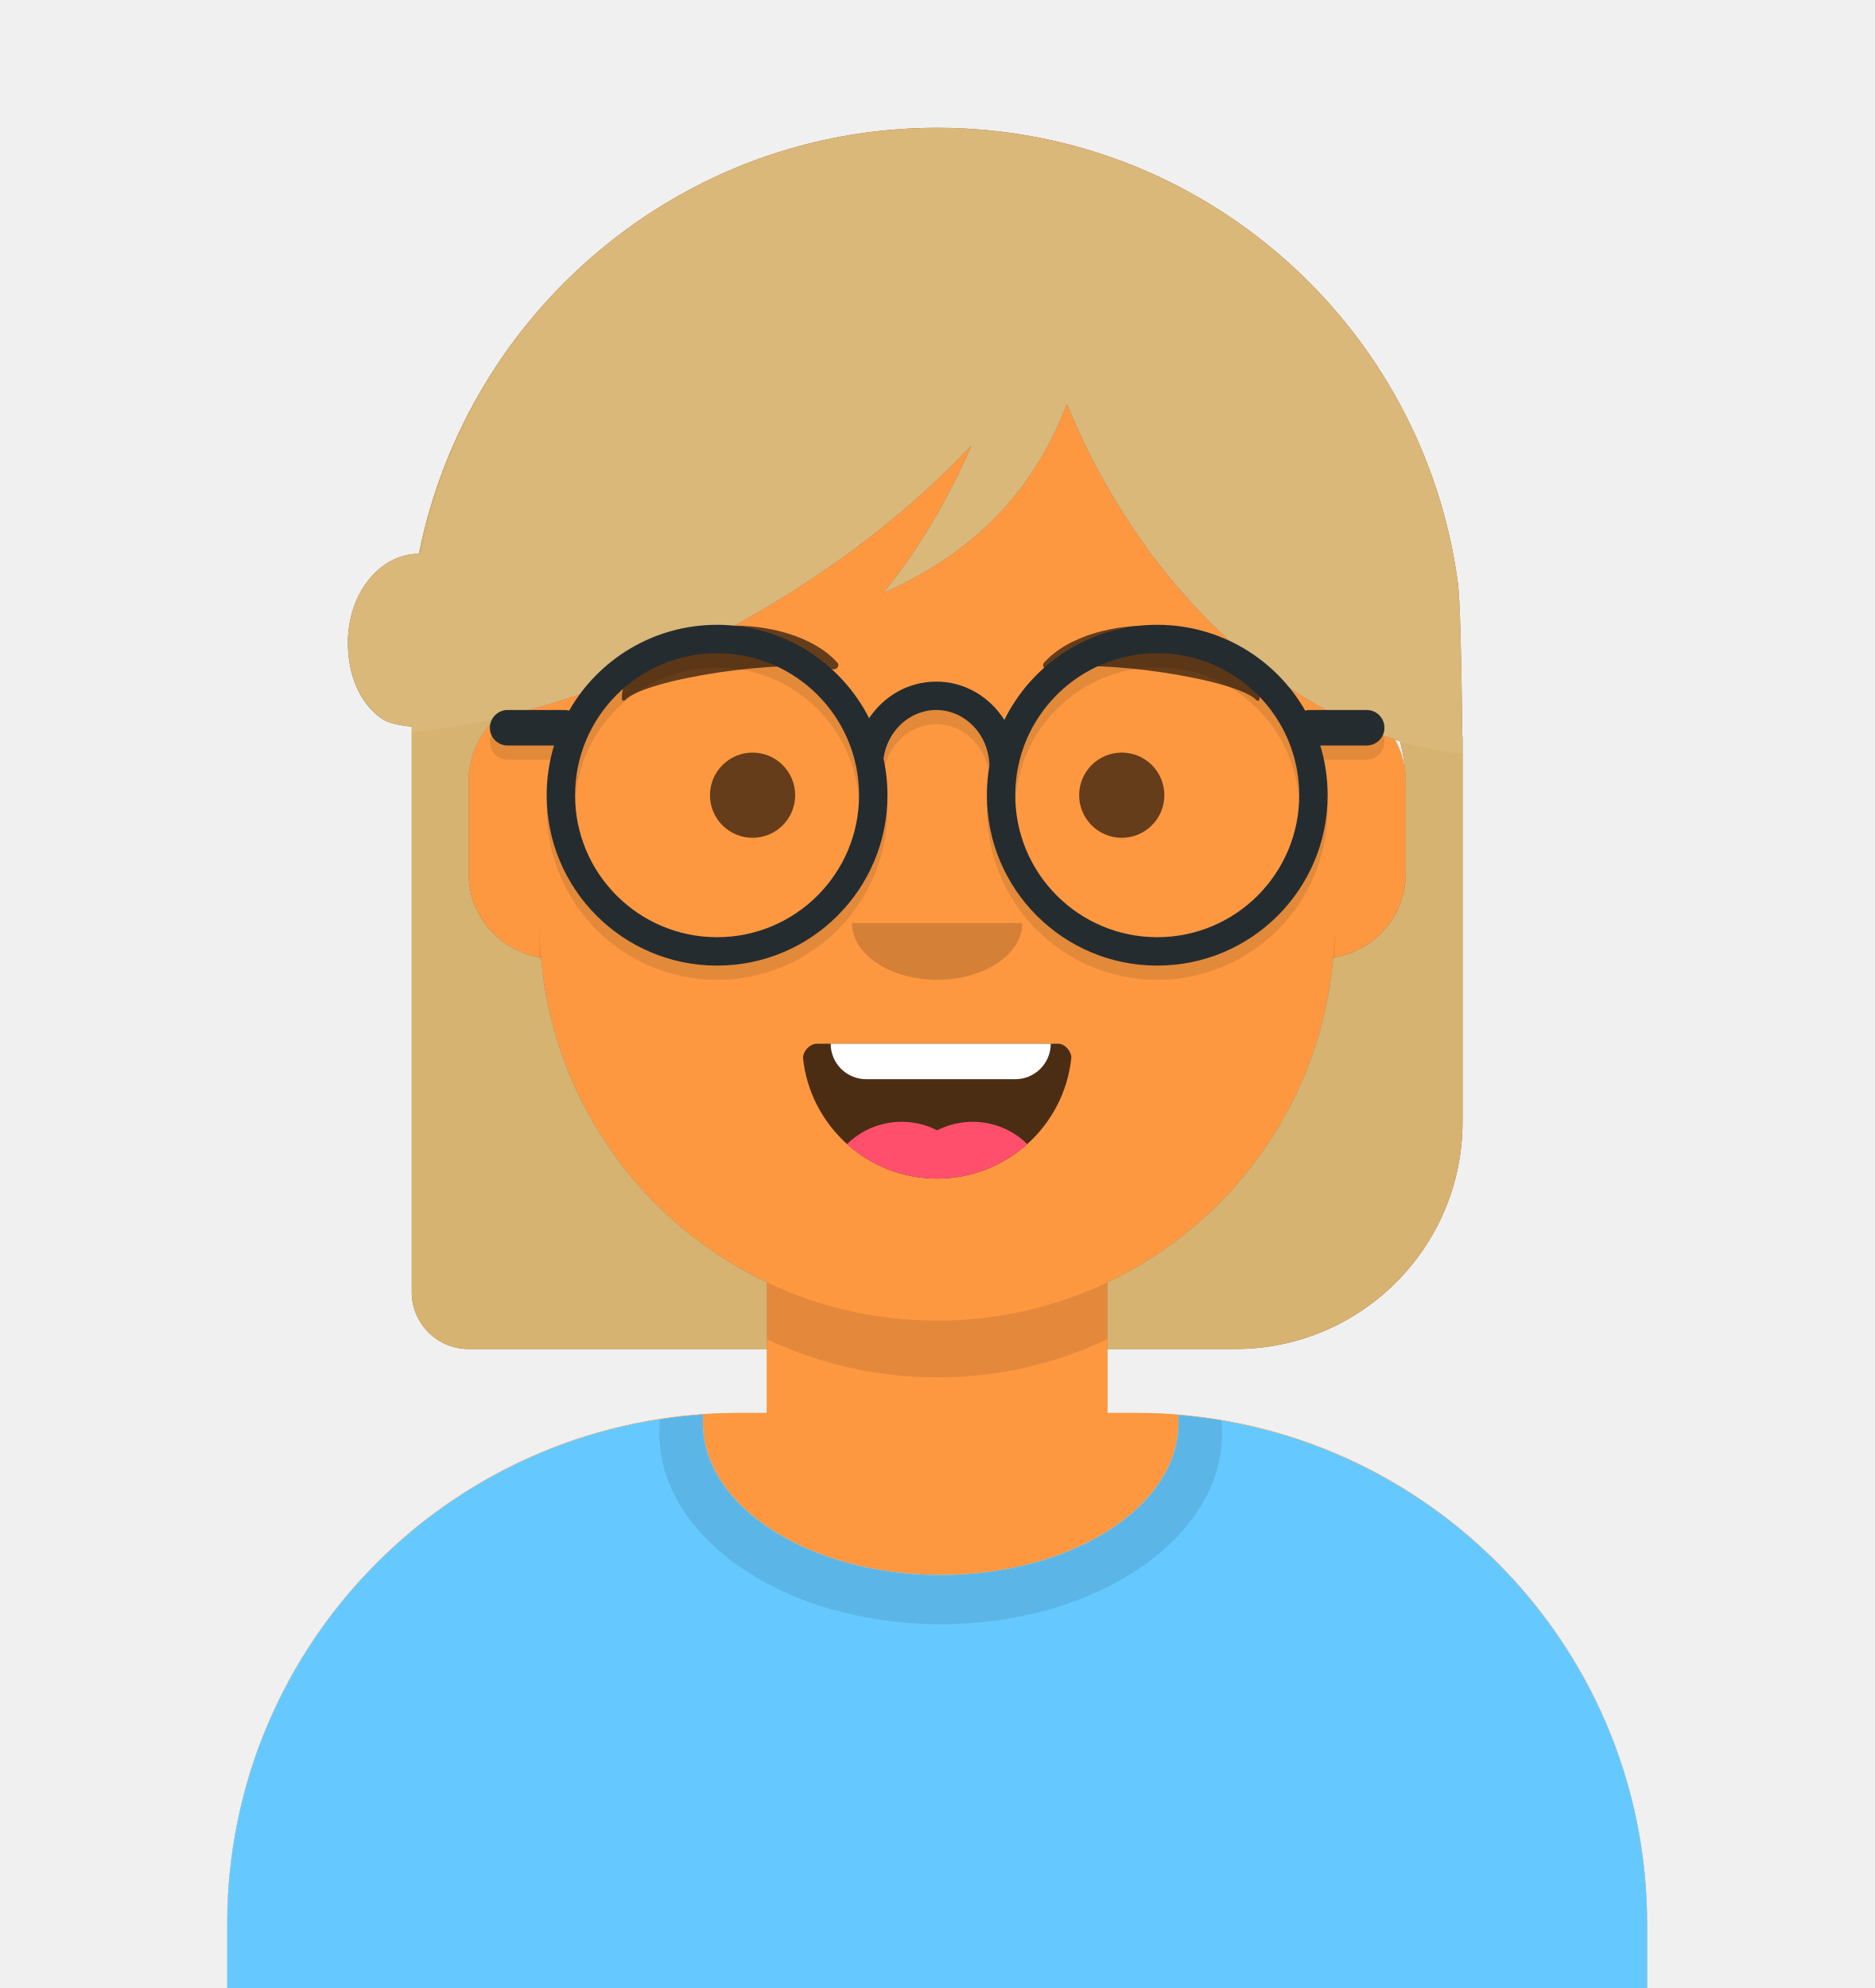
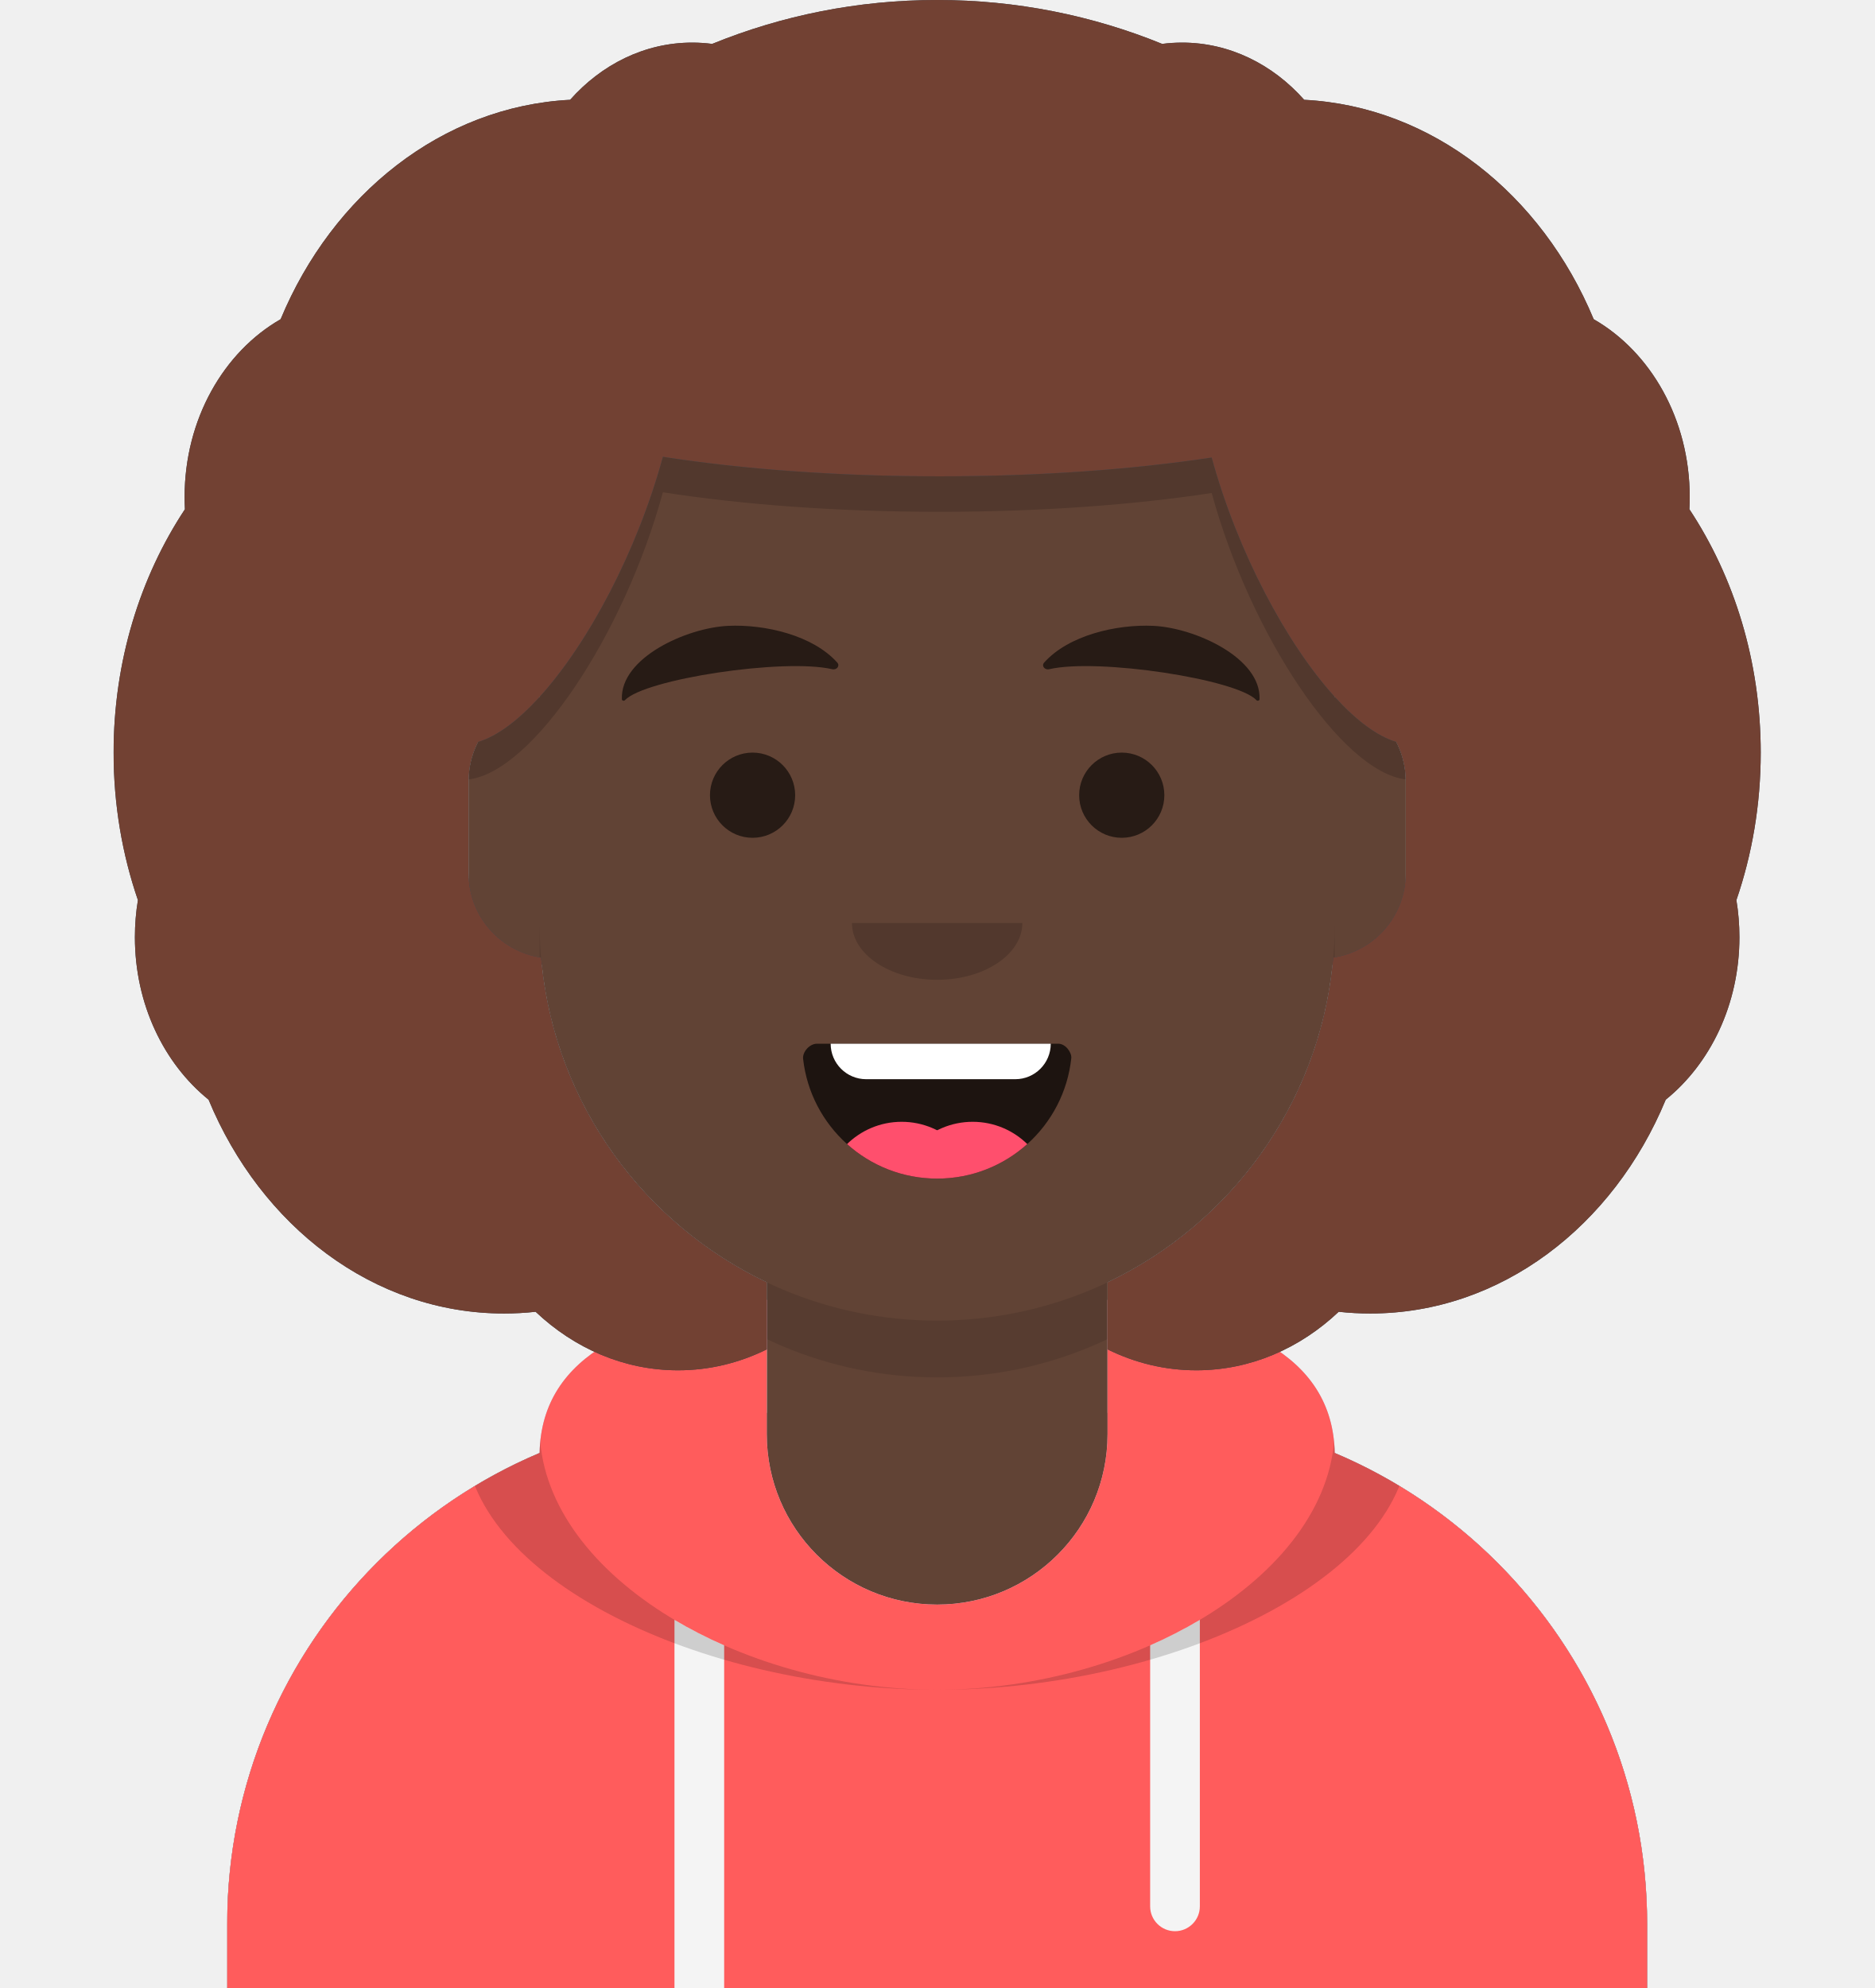
<svg xmlns="http://www.w3.org/2000/svg" xmlns:xlink="http://www.w3.org/1999/xlink" width="264px" height="280px" viewBox="0 0 264 280" version="1.1">
  <defs>
-     <circle id="react-path-1466166" cx="120" cy="120" r="120" />
-     <path d="M12,160 C12,226.274 65.726,280 132,280 C198.274,280 252,226.274 252,160 L264,160 L264,-1.42108547e-14 L-3.19744231e-14,-1.42108547e-14 L-3.19744231e-14,160 L12,160 Z" id="react-path-1466167" />
-     <path d="M124,144.611 L124,163 L128,163 L128,163 C167.765,163 200,195.235 200,235 L200,244 L0,244 L0,235 C-4.86974701e-15,195.235 32.235,163 72,163 L72,163 L76,163 L76,144.611 C58.763,136.422 46.372,119.687 44.305,99.881 C38.48,99.058 34,94.052 34,88 L34,74 C34,68.054 38.325,63.118 44,62.166 L44,56 L44,56 C44,25.072 69.072,5.68137151e-15 100,0 L100,0 L100,0 C130.928,-5.68137151e-15 156,25.072 156,56 L156,62.166 C161.675,63.118 166,68.054 166,74 L166,88 C166,94.052 161.52,99.058 155.695,99.881 C153.628,119.687 141.237,136.422 124,144.611 Z" id="react-path-1466168" />
+     <circle id="react-path-9935914" cx="120" cy="120" r="120" />
+     <path d="M12,160 C12,226.274 65.726,280 132,280 C198.274,280 252,226.274 252,160 L264,160 L264,-1.42108547e-14 L-3.19744231e-14,-1.42108547e-14 L-3.19744231e-14,160 L12,160 Z" id="react-path-9935915" />
+     <path d="M124,144.611 L124,163 L128,163 L128,163 C167.765,163 200,195.235 200,235 L200,244 L0,244 L0,235 C-4.86974701e-15,195.235 32.235,163 72,163 L72,163 L76,163 L76,144.611 C58.763,136.422 46.372,119.687 44.305,99.881 C38.48,99.058 34,94.052 34,88 L34,74 C34,68.054 38.325,63.118 44,62.166 L44,56 L44,56 C44,25.072 69.072,5.68137151e-15 100,0 L100,0 L100,0 C130.928,-5.68137151e-15 156,25.072 156,56 L156,62.166 C161.675,63.118 166,68.054 166,74 L166,88 C166,94.052 161.52,99.058 155.695,99.881 C153.628,119.687 141.237,136.422 124,144.611 Z" id="react-path-9935916" />
  </defs>
  <g id="Avataaar" stroke="none" stroke-width="1" fill="none" fill-rule="evenodd">
    <g transform="translate(-825, -1100)" id="Avataaar/Circle">
      <g transform="translate(825, 1100)">
        <g id="Mask" />
-         <g id="Avataaar" stroke-width="1" fill-rule="evenodd" mask="url(#react-mask-1466170)">
+         <g id="Avataaar" stroke-width="1" fill-rule="evenodd" mask="url(#react-mask-9935918)">
          <g id="Body" transform="translate(32, 36)">
-             <mask id="react-mask-1466171" fill="white">
-               <use xlink:href="#react-path-1466168" />
+             <mask id="react-mask-9935919" fill="white">
+               <use xlink:href="#react-path-9935916" />
            </mask>
-             <use fill="#D0C6AC" xlink:href="#react-path-1466168" />
-             <g id="Skin/👶🏽-03-Brown" mask="url(#react-mask-1466171)" fill="#FD9841">
+             <use fill="#D0C6AC" xlink:href="#react-path-9935916" />
+             <g id="Skin/👶🏽-03-Brown" mask="url(#react-mask-9935919)" fill="#614335">
              <g transform="translate(0, 0)" id="Color">
                <rect x="0" y="0" width="264" height="280" />
              </g>
            </g>
-             <path d="M156,79 L156,102 C156,132.928 130.928,158 100,158 C69.072,158 44,132.928 44,102 L44,79 L44,94 C44,124.928 69.072,150 100,150 C130.928,150 156,124.928 156,94 L156,79 Z" id="Neck-Shadow" fill-opacity="0.1" fill="#000000" mask="url(#react-mask-1466171)" />
+             <path d="M156,79 L156,102 C156,132.928 130.928,158 100,158 C69.072,158 44,132.928 44,102 L44,79 L44,94 C44,124.928 69.072,150 100,150 C130.928,150 156,124.928 156,94 L156,79 Z" id="Neck-Shadow" fill-opacity="0.1" fill="#000000" mask="url(#react-mask-9935919)" />
          </g>
-           <g id="Clothing/Shirt-Crew-Neck" transform="translate(0, 170)">
+           <g id="Clothing/Hoodie" transform="translate(0, 170)">
            <defs>
-               <path d="M165.96,29.295 C202.936,32.325 232,63.294 232,101.052 L232,110 L32,110 L32,101.052 C32,62.953 61.592,31.765 99.045,29.22 C99.015,29.593 99,29.969 99,30.348 C99,42.211 113.998,51.828 132.5,51.828 C151.002,51.828 166,42.211 166,30.348 C166,29.995 165.987,29.644 165.96,29.295 Z" id="react-path-1466172" />
+               <path d="M108,13.071 C90.081,15.076 76.28,20.552 76.004,34.645 C50.146,45.568 32,71.165 32,100.999 L32,100.999 L32,110 L232,110 L232,100.999 C232,71.165 213.854,45.568 187.996,34.645 C187.72,20.552 173.919,15.076 156,13.071 L156,32 L156,32 C156,45.255 145.255,56 132,56 L132,56 C118.745,56 108,45.255 108,32 L108,13.071 Z" id="react-path-9935920" />
            </defs>
-             <mask id="react-mask-1466173" fill="white">
-               <use xlink:href="#react-path-1466172" />
+             <mask id="react-mask-9935921" fill="white">
+               <use xlink:href="#react-path-9935920" />
            </mask>
-             <use id="Clothes" fill="#E6E6E6" fill-rule="evenodd" xlink:href="#react-path-1466172" />
-             <g id="Color/Palette/Gray-01" mask="url(#react-mask-1466173)" fill-rule="evenodd" fill="#65C9FF">
+             <use id="Hoodie" fill="#B7C1DB" fill-rule="evenodd" xlink:href="#react-path-9935920" />
+             <g id="Color/Palette/Gray-01" mask="url(#react-mask-9935921)" fill-rule="evenodd" fill="#FF5C5C">
              <rect id="🖍Color" x="0" y="0" width="264" height="110" />
            </g>
-             <g id="Shadowy" opacity="0.6" stroke-width="1" fill-rule="evenodd" mask="url(#react-mask-1466173)" fill-opacity="0.16" fill="#000000">
-               <g transform="translate(92, 4)" id="Hola-👋🏼">
-                 <ellipse cx="40.5" cy="27.848" rx="39.635" ry="26.914" />
-               </g>
-             </g>
+             <path d="M102,61.739 L102,110 L95,110 L95,58.15 C97.204,59.46 99.547,60.661 102,61.739 Z M169,58.15 L169,98.5 C169,100.433 167.433,102 165.5,102 C163.567,102 162,100.433 162,98.5 L162,61.739 C164.453,60.661 166.796,59.46 169,58.15 Z" id="Straps" fill="#F4F4F4" fill-rule="evenodd" mask="url(#react-mask-9935921)" />
+             <path d="M90.96,12.724 C75.909,15.571 65.5,21.243 65.5,32.308 C65.5,52.02 98.538,68 132,68 C165.462,68 198.5,52.02 198.5,32.308 C198.5,21.243 188.091,15.571 173.04,12.724 C182.125,16.074 188,21.706 188,31.077 C188,51.469 160.179,68 132,68 C103.821,68 76,51.469 76,31.077 C76,21.706 81.875,16.074 90.96,12.724 Z" id="Shadow" fill-opacity="0.16" fill="#000000" fill-rule="evenodd" mask="url(#react-mask-9935921)" />
          </g>
          <g id="Face" transform="translate(76, 82)" fill="#000000">
            <g id="Mouth/Smile" transform="translate(2, 52)">
              <defs>
-                 <path d="M35.118,15.128 C36.176,24.62 44.226,32 54,32 C63.804,32 71.874,24.574 72.892,15.04 C72.974,14.273 72.117,13 71.043,13 C56.149,13 44.738,13 37.087,13 C36.007,13 35.012,14.178 35.118,15.128 Z" id="react-path-1466174" />
+                 <path d="M35.118,15.128 C36.176,24.62 44.226,32 54,32 C63.804,32 71.874,24.574 72.892,15.04 C72.974,14.273 72.117,13 71.043,13 C56.149,13 44.738,13 37.087,13 C36.007,13 35.012,14.178 35.118,15.128 Z" id="react-path-9935922" />
              </defs>
-               <mask id="react-mask-1466175" fill="white">
-                 <use xlink:href="#react-path-1466174" />
+               <mask id="react-mask-9935923" fill="white">
+                 <use xlink:href="#react-path-9935922" />
              </mask>
-               <use id="Mouth" fill-opacity="0.7" fill="#000000" fill-rule="evenodd" xlink:href="#react-path-1466174" />
-               <rect id="Teeth" fill="#FFFFFF" fill-rule="evenodd" mask="url(#react-mask-1466175)" x="39" y="2" width="31" height="16" rx="5" />
-               <g id="Tongue" stroke-width="1" fill-rule="evenodd" mask="url(#react-mask-1466175)" fill="#FF4F6D">
+               <use id="Mouth" fill-opacity="0.7" fill="#000000" fill-rule="evenodd" xlink:href="#react-path-9935922" />
+               <rect id="Teeth" fill="#FFFFFF" fill-rule="evenodd" mask="url(#react-mask-9935923)" x="39" y="2" width="31" height="16" rx="5" />
+               <g id="Tongue" stroke-width="1" fill-rule="evenodd" mask="url(#react-mask-9935923)" fill="#FF4F6D">
                <g transform="translate(38, 24)">
                  <circle cx="11" cy="11" r="11" />
                  <circle cx="21" cy="11" r="11" />
                </g>
              </g>
            </g>
            <g id="Nose/Default" transform="translate(28, 40)" fill-opacity="0.16">
              <path d="M16,8 C16,12.418 21.373,16 28,16 L28,16 C34.627,16 40,12.418 40,8" id="Nose" />
            </g>
            <g id="Eyes/Default-😀" transform="translate(0, 8)" fill-opacity="0.6">
              <circle id="Eye" cx="30" cy="22" r="6" />
              <circle id="Eye" cx="82" cy="22" r="6" />
            </g>
            <g id="Eyebrow/Natural/Default-Natural" fill-opacity="0.6">
              <path d="M26.039,6.21 C20.278,6.983 11.293,12.005 12.044,17.818 C12.069,18.008 12.357,18.067 12.481,17.908 C14.967,14.72 34.193,10.037 41.194,11.015 C41.835,11.104 42.258,10.443 41.821,10.03 C38.077,6.495 31.2,5.512 26.039,6.21" id="Eyebrow" transform="translate(27, 12) rotate(5) translate(-27, -12) " />
              <path d="M85.039,6.21 C79.278,6.983 70.293,12.005 71.044,17.818 C71.069,18.008 71.357,18.067 71.481,17.908 C73.967,14.72 93.193,10.037 100.194,11.015 C100.835,11.104 101.258,10.443 100.821,10.03 C97.077,6.495 90.2,5.512 85.039,6.21" id="Eyebrow" transform="translate(86, 12) scale(-1, 1) rotate(5) translate(-86, -12) " />
            </g>
          </g>
          <g id="Top" stroke-width="1" fill-rule="evenodd">
            <defs>
-               <rect id="react-path-1466178" x="0" y="0" width="264" height="280" />
-               <path d="M59,102.34 C59,118.921 59,145.474 59,182 C59,186.418 62.582,190 67,190 L109,190 L109,180.611 C91.469,172.283 78.952,155.115 77.209,134.867 C71.431,134.002 67,129.019 67,123 L67,110 C67,106.509 68.49,103.367 70.869,101.174 C82.409,98.555 94.971,93.638 107.342,86.495 C119.473,79.491 129.844,71.258 137.821,62.752 C134.394,70.66 130.245,77.588 125.372,83.535 C138.047,78.012 146.678,69.132 151.264,56.896 C151.641,57.818 152.035,58.739 152.444,59.658 C162.7,82.693 180.318,99.019 198.206,104.403 C198.719,106.513 199,108.484 199,110 L199,123 C199,129.019 194.569,134.002 188.791,134.867 C187.048,155.115 174.531,172.283 157,180.611 L157,190 L175,190 C192.673,190 207,175.673 207,158 C207,133.944 207,115.903 207,103.875 C207,103.808 206.991,103.721 206.972,103.615 C206.828,91.354 206.624,84.224 206.36,82.226 C201.577,45.976 170.556,18 133,18 C96.915,18 66.863,43.828 60,78 C54.477,78 50,83.596 50,90.5 C50,95.051 51.695,99.143 54.853,101.273 C55.758,101.883 57.324,102.198 59,102.34 Z" id="react-path-1466179" />
+               <rect id="react-path-9935926" x="0" y="0" width="264" height="280" />
+               <path d="M180.666,104.495 C181.518,106.144 182,108.016 182,110 L182,123 C182,129.019 177.569,134.002 171.791,134.867 C170.048,155.115 157.531,172.283 140,180.611 L140,190.054 C143.832,191.95 148.059,193 152.5,193 C160.121,193 167.111,189.907 172.559,184.758 C174.02,184.918 175.502,185 177,185 C195.39,185 211.26,172.684 218.622,154.884 C224.9,149.814 229,141.454 229,132 C229,130.215 228.854,128.469 228.574,126.777 C230.786,120.339 232,113.331 232,106 C232,93.134 228.261,81.264 221.954,71.725 C221.985,71.155 222,70.579 222,70 C222,59.043 216.493,49.557 208.471,44.957 C201.16,27.369 185.741,14.991 167.697,14.057 C163.274,9.075 157.201,6 150.5,6 C149.549,6 148.611,6.062 147.688,6.182 C137.91,2.196 127.211,0 116,0 C104.789,0 94.09,2.196 84.312,6.182 C83.389,6.062 82.451,6 81.5,6 C74.799,6 68.726,9.075 64.303,14.057 C46.259,14.991 30.84,27.369 23.529,44.957 C15.507,49.557 10,59.043 10,70 C10,70.579 10.015,71.155 10.046,71.725 C3.739,81.264 0,93.134 0,106 C0,113.331 1.214,120.339 3.426,126.777 C3.146,128.469 3,130.215 3,132 C3,141.454 7.1,149.814 13.378,154.884 C20.74,172.684 36.61,185 55,185 C56.498,185 57.98,184.918 59.441,184.758 C64.889,189.907 71.879,193 79.5,193 C83.941,193 88.168,191.95 92,190.054 L92,180.611 C74.469,172.283 61.952,155.115 60.209,134.867 C54.431,134.002 50,129.019 50,123 L50,110 C50,108.017 50.481,106.146 51.333,104.498 C54.035,103.696 57.01,101.445 59.991,98.168 C59.994,98.167 59.997,98.166 60,98.166 L60,98.157 C66.866,90.601 73.755,77.602 77.369,64.335 C88.486,66.072 101.905,67.087 116.354,67.087 C130.513,67.087 143.683,66.112 154.668,64.438 C158.288,77.664 165.154,90.61 172,98.148 L172,98.166 C172.007,98.167 172.013,98.168 172.02,98.169 C174.996,101.441 177.967,103.691 180.666,104.495 Z" id="react-path-9935927" />
+               <path d="M65.18,77.737 C67.363,76.105 80.407,75.479 82.758,74.089 C83.492,73.655 84.061,73.216 84.5,72.78 C84.939,73.216 85.509,73.655 86.242,74.089 C88.593,75.479 101.637,76.105 103.82,77.737 C106.03,79.391 107.644,83.185 107.467,86.151 C107.255,89.71 103.361,98.203 93.672,99.181 C91.558,96.828 88.237,95.31 84.5,95.31 C80.763,95.31 77.442,96.828 75.328,99.181 C65.639,98.203 61.745,89.71 61.533,86.151 C61.357,83.185 62.97,79.391 65.18,77.737 M103.142,94.906 C103.143,94.906 103.145,94.905 103.146,94.905 C103.144,94.905 103.143,94.906 103.142,94.906 M65.845,94.901 C65.849,94.903 65.857,94.906 65.862,94.908 C65.857,94.906 65.851,94.903 65.845,94.901 M144.863,55.985 C144.474,50.03 143.278,44.152 142.234,38.286 C141.953,36.707 140.424,26 139.735,26 C139.502,35.109 138.702,44.08 137.67,53.139 C137.361,55.848 137.038,58.556 136.825,61.274 C136.654,63.47 136.96,66.122 136.428,68.246 C135.749,70.952 132.348,73.478 129.703,74.411 C123.103,76.737 117.598,67.108 111.961,64.291 C104.643,60.635 92.064,59.764 84.582,64.53 C76.936,59.764 64.357,60.635 57.039,64.291 C51.402,67.108 45.897,76.737 39.297,74.411 C36.652,73.478 33.25,70.952 32.572,68.246 C32.04,66.122 32.346,63.47 32.175,61.274 C31.962,58.556 31.639,55.848 31.33,53.139 C30.298,44.08 29.497,35.109 29.265,26 C28.576,26 27.047,36.707 26.766,38.286 C25.722,44.152 24.526,50.03 24.138,55.985 C23.739,62.105 24.215,68.167 25.47,74.163 C26.069,77.028 26.769,79.876 27.519,82.704 C28.353,85.847 27.199,91.966 27.572,95.192 C28.279,101.296 31.154,113.2 34.383,118.451 C35.944,120.989 37.773,122.574 39.816,124.619 C41.783,126.588 42.604,129.64 44.726,131.737 C48.682,135.645 54.446,137.971 60.366,138.543 C65.677,143.05 74.506,146 84.5,146 C94.495,146 103.323,143.05 108.635,138.543 C114.554,137.971 120.318,135.645 124.274,131.737 C126.396,129.64 127.217,126.588 129.184,124.619 C131.226,122.574 133.056,120.989 134.617,118.451 C137.846,113.2 140.721,101.296 141.428,95.192 C141.801,91.966 140.647,85.847 141.481,82.704 C142.232,79.876 142.931,77.028 143.531,74.163 C144.785,68.167 145.261,62.105 144.863,55.985 Z" id="react-path-9935928" />
            </defs>
-             <mask id="react-mask-1466176" fill="white">
-               <use xlink:href="#react-path-1466178" />
+             <mask id="react-mask-9935924" fill="white">
+               <use xlink:href="#react-path-9935926" />
            </mask>
            <g id="Mask" />
-             <g id="Top/Long-Hair/Long-but-not-too-long" mask="url(#react-mask-1466176)">
+             <g id="Top/Long-Hair/Fro" mask="url(#react-mask-9935924)">
              <g transform="translate(-1, 0)">
-                 <g id="Behind" stroke-width="1" fill-rule="evenodd">
-                   <mask id="react-mask-1466177" fill="white">
-                     <use xlink:href="#react-path-1466179" />
+                 <path d="M67,109.778 C76.038,108.717 88.922,89.331 94.369,69.335 C105.486,71.072 118.905,72.087 133.354,72.087 C147.513,72.087 160.683,71.112 171.668,69.438 C177.13,89.391 189.978,108.707 199,109.777 L199,89 C199,66.116 187.353,45.952 169.664,34.113 C169.136,36.595 168.785,39.335 168.624,42.297 C158.285,40.893 146.228,40.087 133.354,40.087 C120.19,40.087 107.882,40.929 97.39,42.393 C97.232,39.392 96.878,36.618 96.343,34.107 C78.65,45.946 67,66.113 67,89 L67,89 L67,109.778 Z" id="Shadow" fill-opacity="0.16" fill="#000000" fill-rule="evenodd" />
+                 <g id="Hair" stroke-width="1" fill="none" fill-rule="evenodd" transform="translate(17, 0)">
+                   <mask id="react-mask-9935925" fill="white">
+                     <use xlink:href="#react-path-9935927" />
                  </mask>
-                   <use id="Combined-Shape" fill="#944F23" xlink:href="#react-path-1466179" />
-                   <g id="Skin/👶🏽-03-Brown" mask="url(#react-mask-1466177)" fill="#D6B370">
+                   <use fill="#314756" xlink:href="#react-path-9935927" />
+                   <g id="Skin/👶🏽-03-Brown" mask="url(#react-mask-9935925)" fill="#724133">
                    <g transform="translate(0, 0) " id="Color">
                      <rect x="0" y="0" width="264" height="280" />
                    </g>
-                   </g>
-                 </g>
-                 <g id="Top" opacity="0.44" stroke-width="1" fill-rule="evenodd" transform="translate(50, 18)" fill-opacity="0.16">
-                   <path d="M11.899,84.775 C25.711,83.015 41.679,77.538 57.342,68.495 C69.473,61.491 79.844,53.258 87.821,44.752 C84.394,52.66 80.245,59.588 75.372,65.535 C88.047,60.012 96.678,51.132 101.264,38.896 C101.641,39.818 102.035,40.739 102.444,41.658 C114.382,68.471 136.296,86.194 157,88.151 L157,88.151 L157,74 C157,33.131 123.869,-7.50752664e-15 83,0 C46.915,6.62868839e-15 16.863,25.828 10.321,60.006 C10.215,60.002 10.107,60 10,60 C4.477,60 0,65.596 0,72.5 C0,78.982 3.947,84.311 9,84.938 L9,85.093 C9.316,85.064 9.634,85.033 9.953,85 C9.968,85 9.984,85 10,85 C10.649,85 11.284,84.923 11.899,84.775 Z" id="Combined-Shape" fill="#FFFFFF" />
-                 </g>
-                 <g id="Top/_Resources/Round" fill="none" transform="translate(62, 85)">
-                   <defs>
-                     <path d="M80.465,16.394 C84.38,8.459 92.553,3 102,3 C110.92,3 118.703,7.866 122.84,15.088 C123.05,15.031 123.272,15 123.5,15 L131.5,15 C132.881,15 134,16.119 134,17.5 C134,18.881 132.881,20 131.5,20 L124.963,20 C125.637,22.215 126,24.565 126,27 C126,40.255 115.255,51 102,51 C88.745,51 78,40.255 78,27 C78,25.578 78.124,24.185 78.361,22.831 C78.276,18.455 74.914,15 70.862,15 C67.126,15 63.975,17.94 63.442,21.83 C63.807,23.495 64,25.225 64,27 C64,40.255 53.255,51 40,51 C26.745,51 16,40.255 16,27 C16,24.565 16.363,22.215 17.037,20 L10.5,20 C9.119,20 8,18.881 8,17.5 C8,16.119 9.119,15 10.5,15 L10.5,15 L18.5,15 C18.728,15 18.95,15.031 19.16,15.088 C23.297,7.866 31.08,3 40,3 C49.352,3 57.455,8.349 61.416,16.155 C63.493,13.039 66.949,11 70.862,11 C74.875,11 78.407,13.144 80.465,16.394 Z M40,47 C51.046,47 60,38.046 60,27 C60,15.954 51.046,7 40,7 C28.954,7 20,15.954 20,27 C20,38.046 28.954,47 40,47 Z M102,47 C113.046,47 122,38.046 122,27 C122,15.954 113.046,7 102,7 C90.954,7 82,15.954 82,27 C82,38.046 90.954,47 102,47 Z" id="react-path-1466180" />
-                     <filter x="-0.8%" y="-2.1%" width="101.6%" height="108.3%" filterUnits="objectBoundingBox" id="react-filter-1466181">
-                       <feOffset dx="0" dy="2" in="SourceAlpha" result="shadowOffsetOuter1" />
-                       <feColorMatrix values="0 0 0 0 0   0 0 0 0 0   0 0 0 0 0  0 0 0 0.1 0" type="matrix" in="shadowOffsetOuter1" />
-                     </filter>
-                   </defs>
-                   <g id="Lennon-Glasses">
-                     <use fill="black" fill-opacity="1" filter="url(#react-filter-1466181)" xlink:href="#react-path-1466180" />
-                     <use fill="#252C2F" fill-rule="evenodd" xlink:href="#react-path-1466180" />
                  </g>
                </g>
              </g>
            </g>
          </g>
        </g>
      </g>
    </g>
  </g>
</svg>
